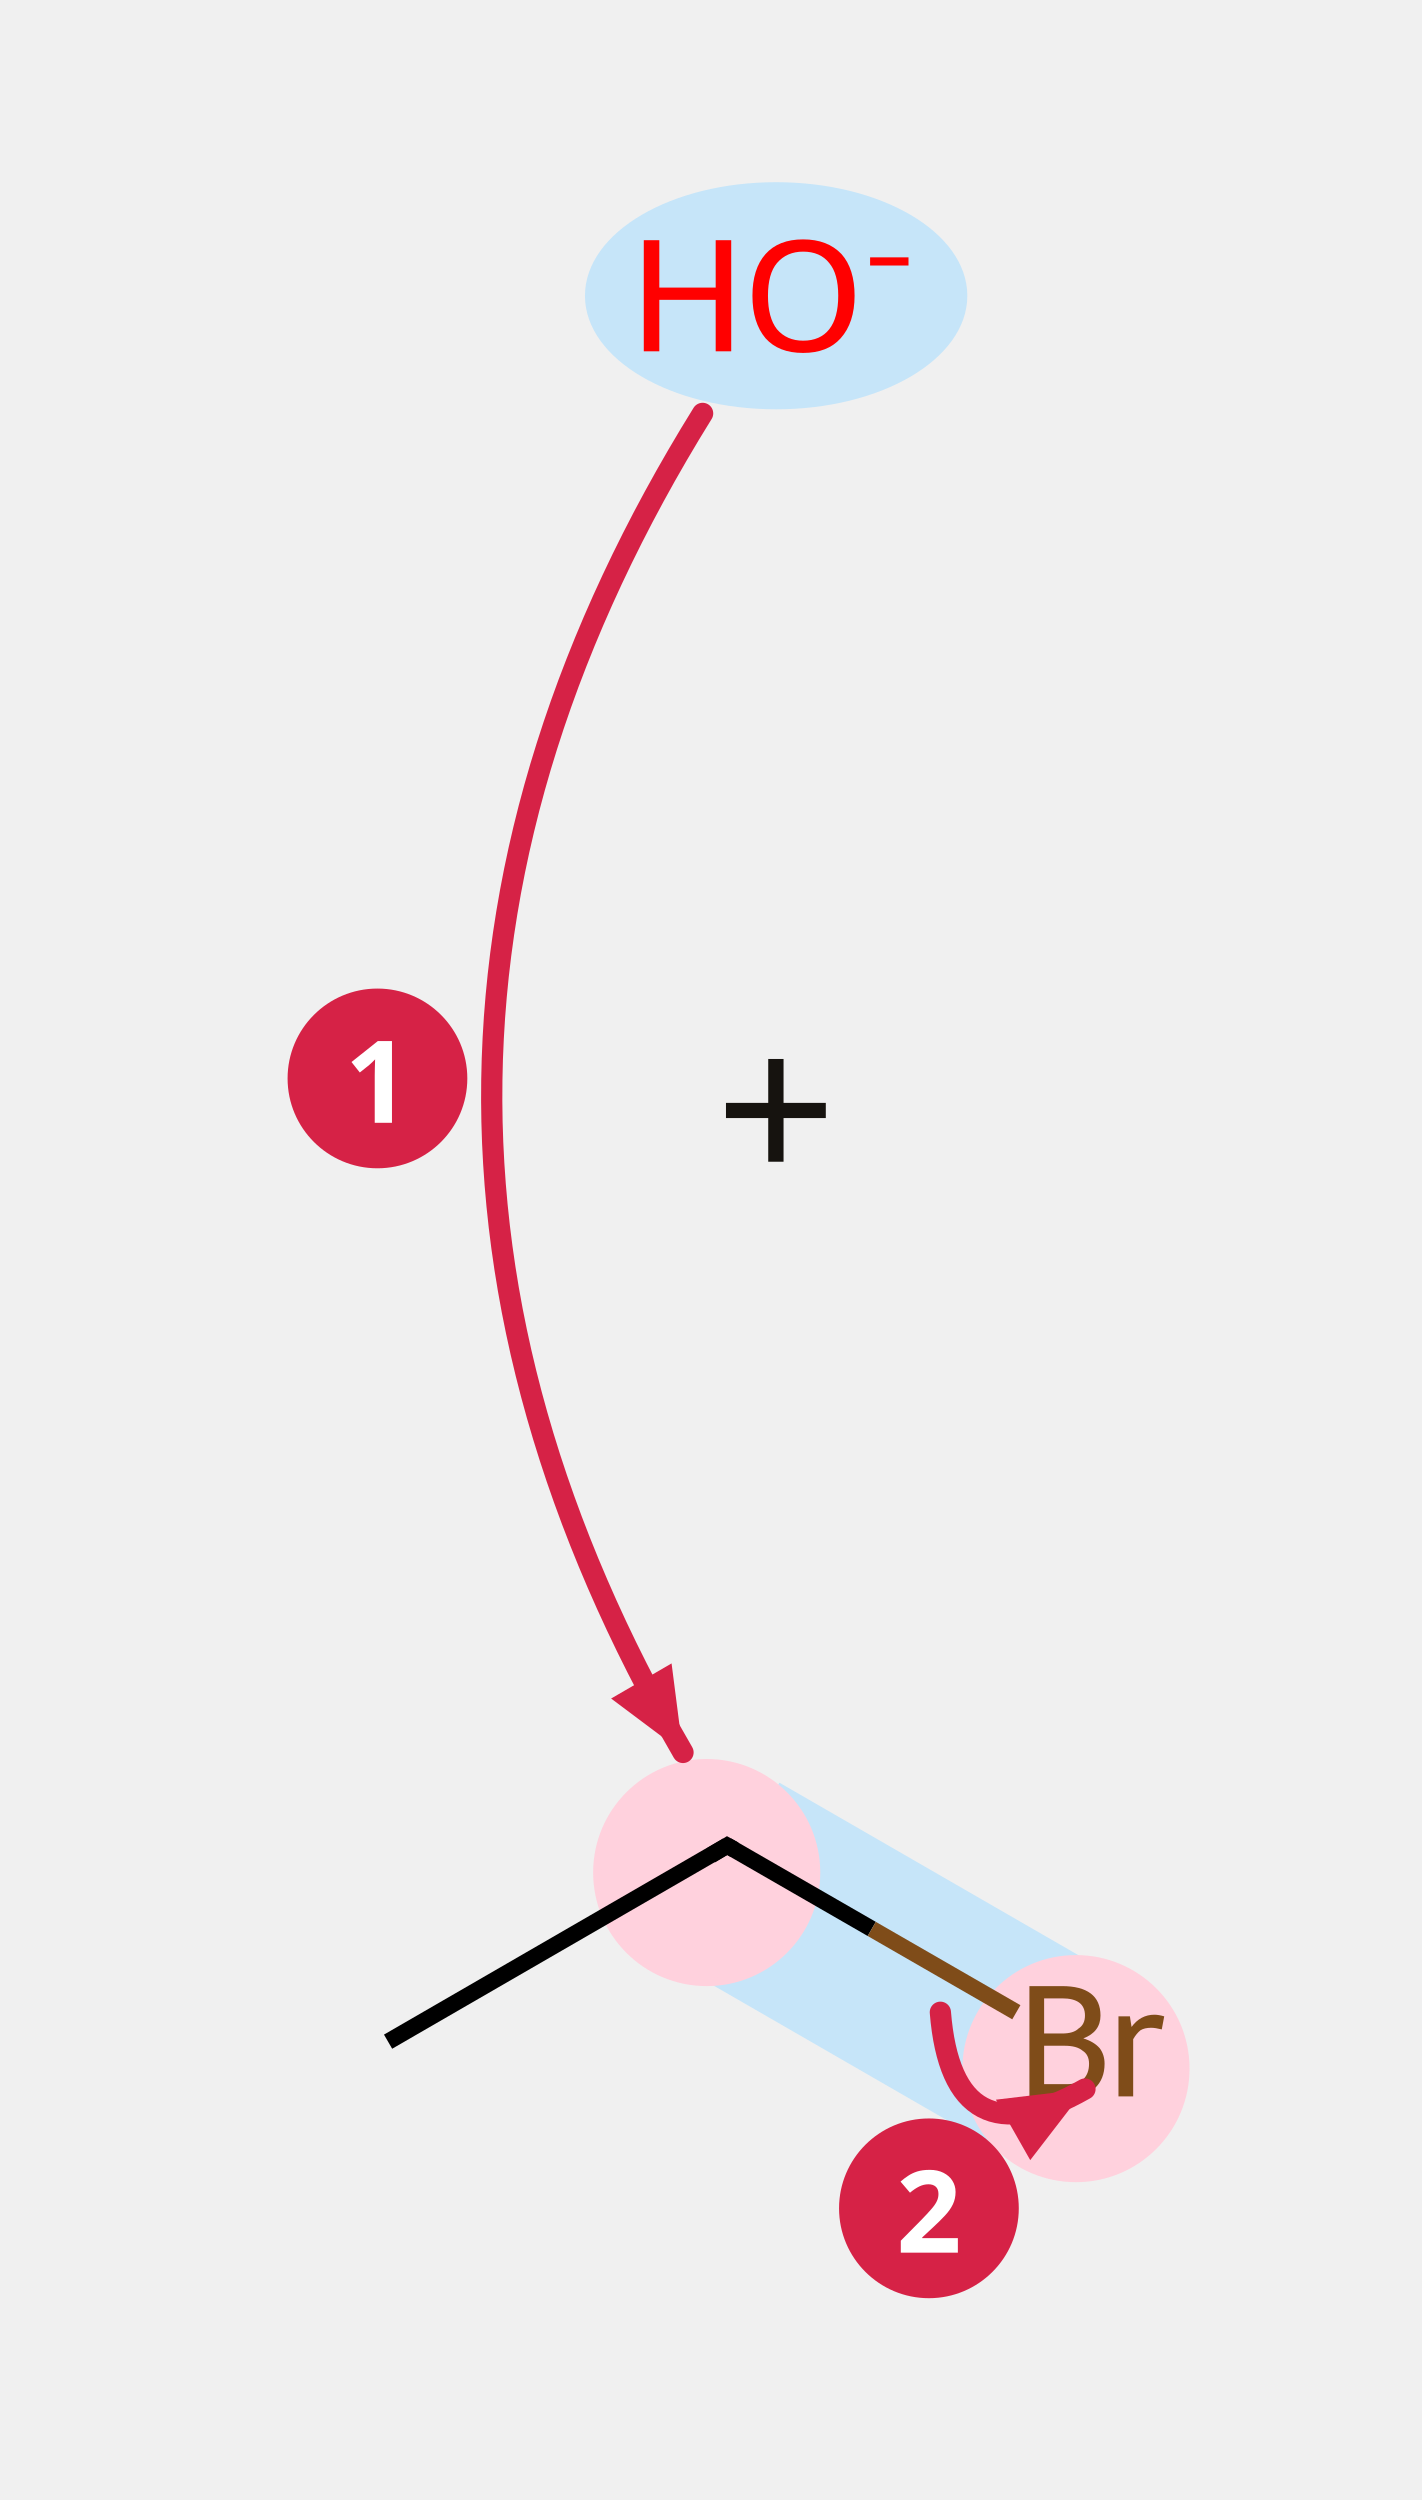
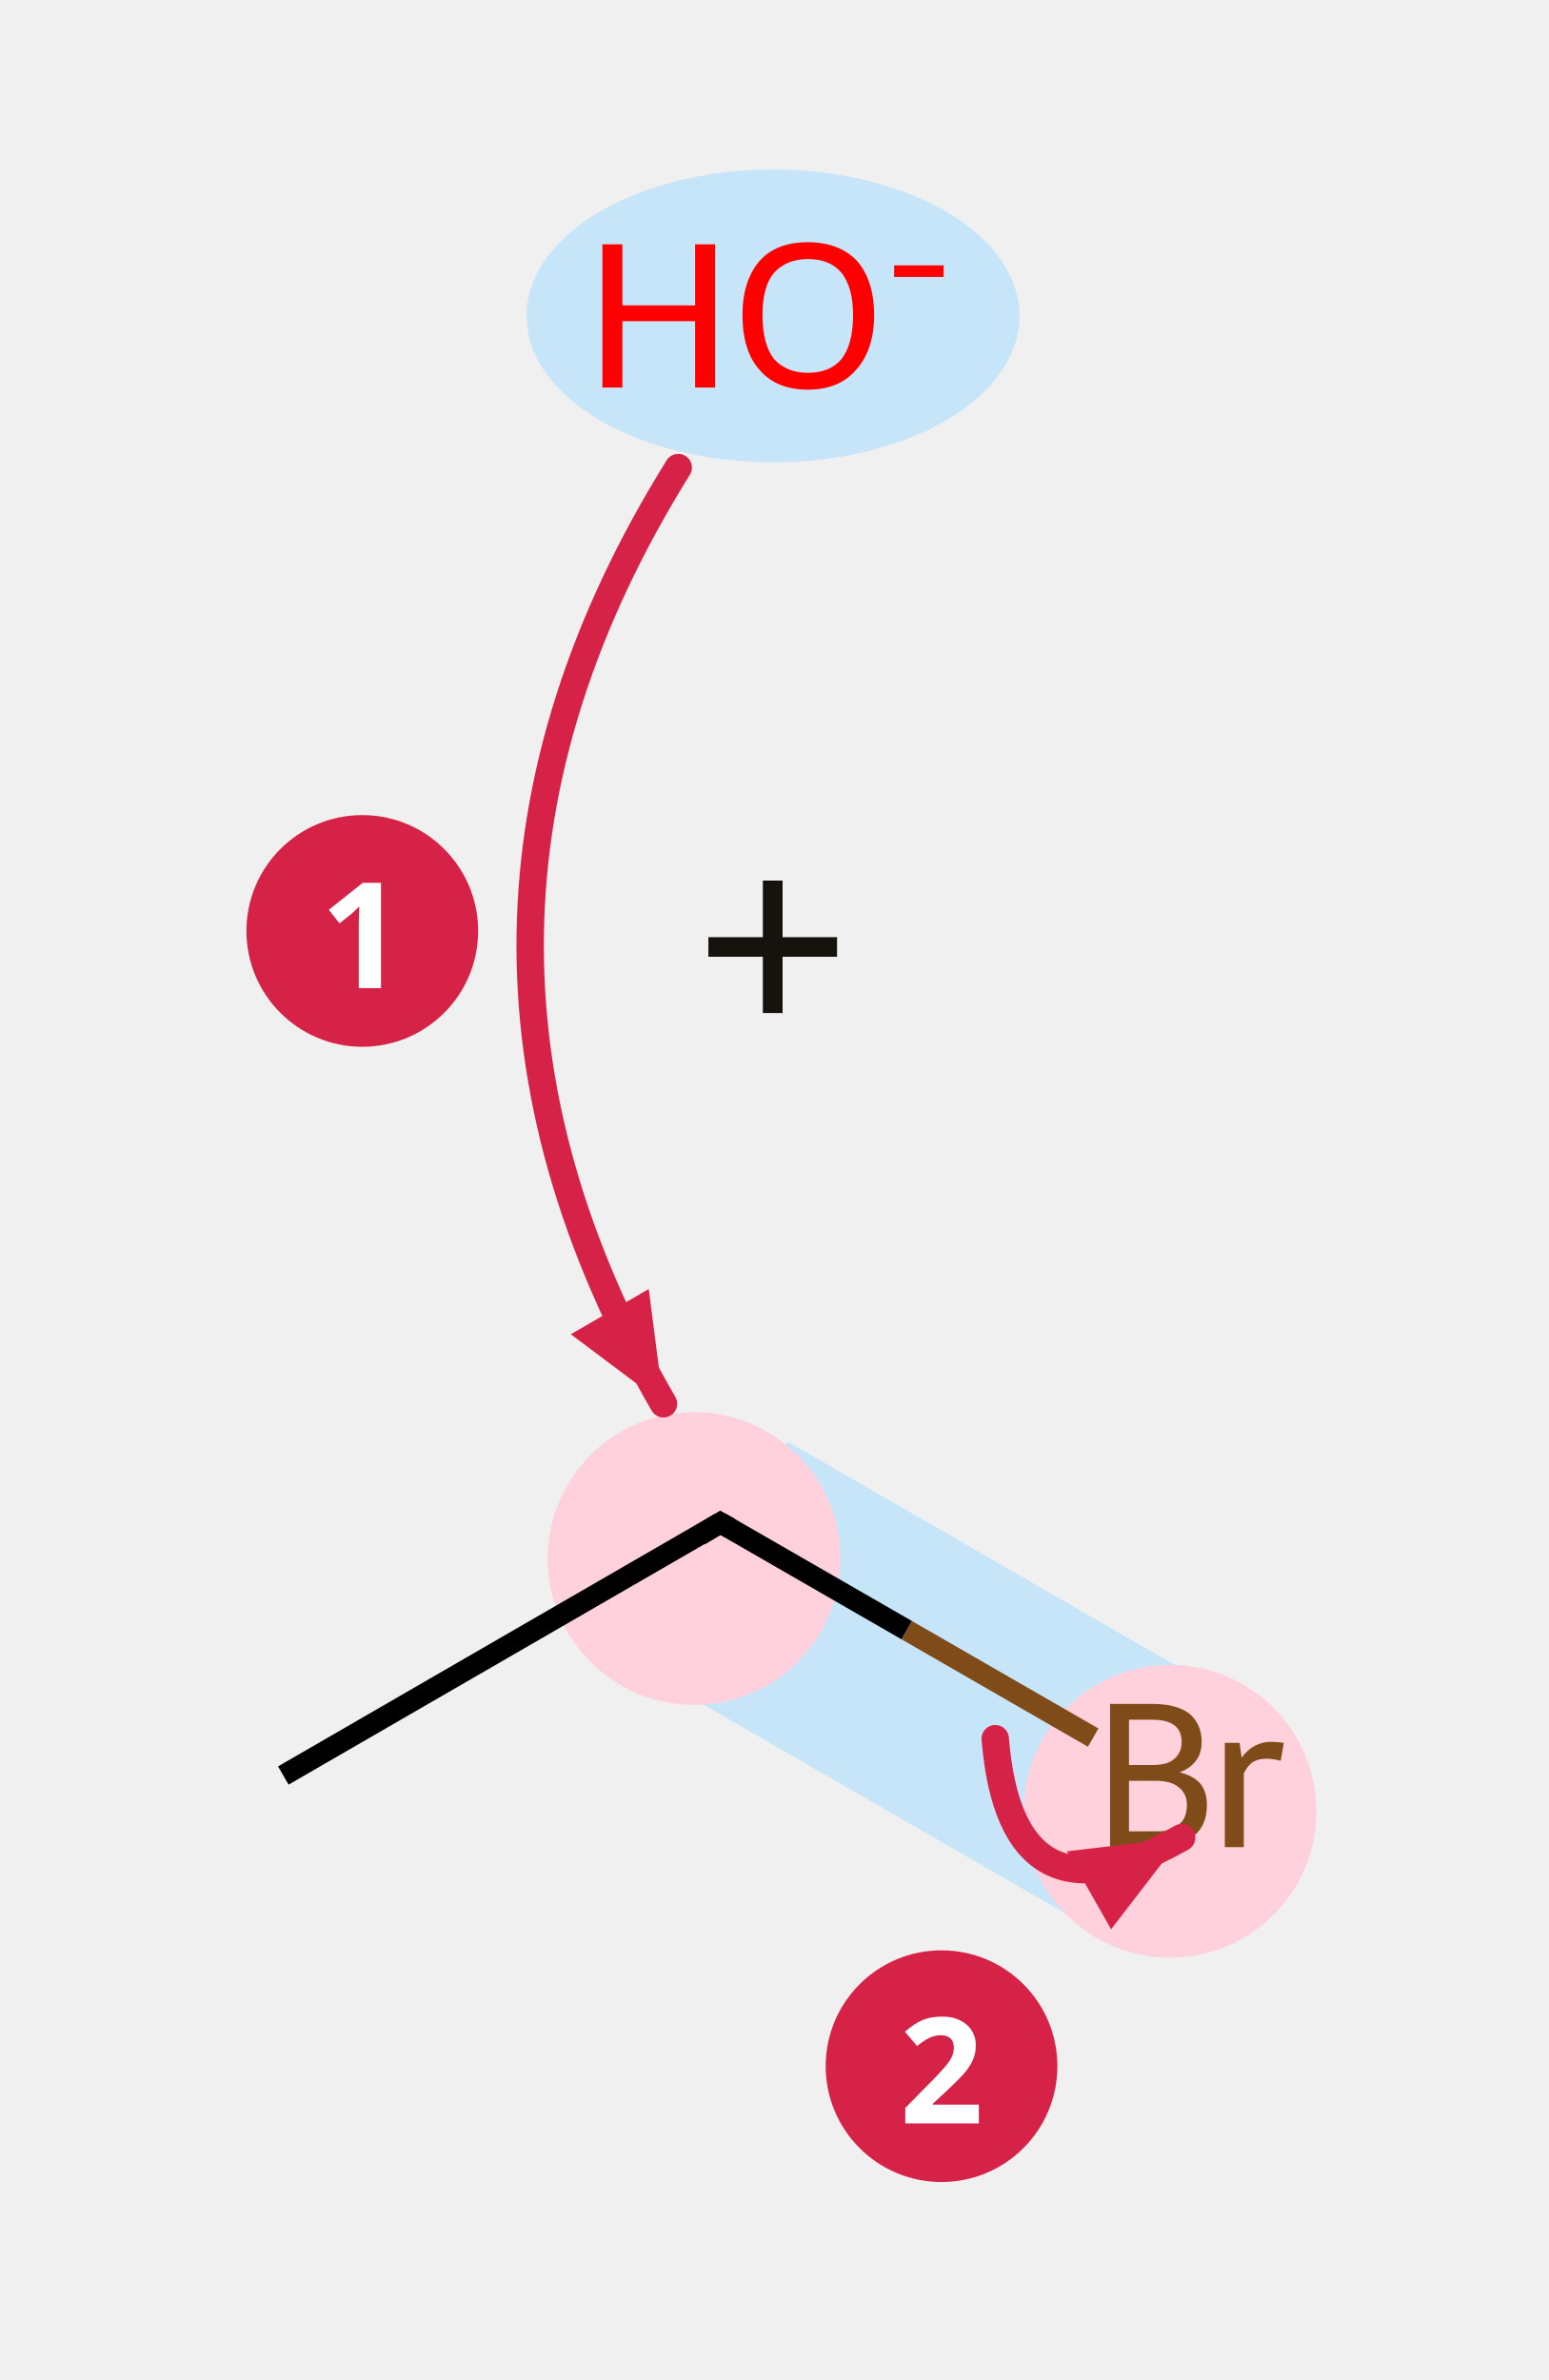
- <svg xmlns="http://www.w3.org/2000/svg" version="1.1" width="174px" height="306px" viewBox="20 66 174 306">
-   <g transform="translate(0, 0)">
-     <ellipse cx="115.0" cy="102.2" rx="22.9" ry="13.4" class="atom-0" style="fill:#C6E5F9;fill-rule:evenodd;stroke:#C6E5F9;stroke-width:1.0px;stroke-linecap:butt;stroke-linejoin:miter;stroke-opacity:1" />
-     <path class="atom-0" d="M 98.8 95.4 L 100.7 95.4 L 100.7 101.2 L 107.6 101.2 L 107.6 95.4 L 109.5 95.4 L 109.5 109.0 L 107.6 109.0 L 107.6 102.7 L 100.7 102.7 L 100.7 109.0 L 98.8 109.0 L 98.8 95.4 " fill="#FF0000" />
-     <path class="atom-0" d="M 112.1 102.2 Q 112.1 98.9, 113.7 97.1 Q 115.3 95.3, 118.3 95.3 Q 121.3 95.3, 123.0 97.1 Q 124.6 98.9, 124.6 102.2 Q 124.6 105.5, 122.9 107.4 Q 121.3 109.2, 118.3 109.2 Q 115.3 109.2, 113.7 107.4 Q 112.1 105.5, 112.1 102.2 M 118.3 107.7 Q 120.4 107.7, 121.5 106.3 Q 122.6 104.9, 122.6 102.2 Q 122.6 99.5, 121.5 98.2 Q 120.4 96.8, 118.3 96.8 Q 116.3 96.8, 115.1 98.2 Q 114.0 99.5, 114.0 102.2 Q 114.0 104.9, 115.1 106.3 Q 116.3 107.7, 118.3 107.7 " fill="#FF0000" />
-     <path class="atom-0" d="M 126.5 97.5 L 131.2 97.5 L 131.2 98.5 L 126.5 98.5 L 126.5 97.5 " fill="#FF0000" />
+ <svg xmlns="http://www.w3.org/2000/svg" version="1.1" width="147px" height="226px" viewBox="0 0 147 226">
+   <g transform="translate(-46.6, -80.0)">
+     <ellipse cx="120.0" cy="110.0" rx="22.9" ry="13.4" class="atom-0" style="fill:#C6E5F9;fill-rule:evenodd;stroke:#C6E5F9;stroke-width:1.0px;stroke-linecap:butt;stroke-linejoin:miter;stroke-opacity:1" />
+     <path class="atom-0" d="M 103.8 103.2 L 105.7 103.2 L 105.7 109.0 L 112.6 109.0 L 112.6 103.2 L 114.5 103.2 L 114.5 116.8 L 112.6 116.8 L 112.6 110.5 L 105.7 110.5 L 105.7 116.8 L 103.8 116.8 L 103.8 103.2 " fill="#FF0000" />
+     <path class="atom-0" d="M 117.1 109.9 Q 117.1 106.7, 118.7 104.8 Q 120.3 103.0, 123.3 103.0 Q 126.3 103.0, 128.0 104.8 Q 129.6 106.7, 129.6 109.9 Q 129.6 113.2, 127.9 115.1 Q 126.3 117.0, 123.3 117.0 Q 120.3 117.0, 118.7 115.1 Q 117.1 113.3, 117.1 109.9 M 123.3 115.4 Q 125.4 115.4, 126.5 114.1 Q 127.6 112.7, 127.6 109.9 Q 127.6 107.3, 126.5 105.9 Q 125.4 104.6, 123.3 104.6 Q 121.3 104.6, 120.1 105.9 Q 119.0 107.2, 119.0 109.9 Q 119.0 112.7, 120.1 114.1 Q 121.3 115.4, 123.3 115.4 " fill="#FF0000" />
+     <path class="atom-0" d="M 131.5 105.2 L 136.2 105.2 L 136.2 106.3 L 131.5 106.3 L 131.5 105.2 " fill="#FF0000" />
  </g>
-   <g transform="translate(0, 205)">
-     <path class="bond-1 atom-1 atom-2" d="M 115.4,79.2 L 157.0,103.2 L 144.2,125.3 L 102.6,101.3 Z" style="fill:#C6E5F9;fill-rule:evenodd;fill-opacity:1;stroke:#C6E5F9;stroke-width:0.0px;stroke-linecap:butt;stroke-linejoin:miter;stroke-miterlimit:10;stroke-opacity:1;" />
-     <ellipse cx="106.5" cy="90.2" rx="13.4" ry="13.4" class="atom-1" style="fill:#FFD1DD;fill-rule:evenodd;stroke:#FFD1DD;stroke-width:1.0px;stroke-linecap:butt;stroke-linejoin:miter;stroke-opacity:1" />
-     <ellipse cx="151.7" cy="114.2" rx="13.4" ry="13.4" class="atom-2" style="fill:#FFD1DD;fill-rule:evenodd;stroke:#FFD1DD;stroke-width:1.0px;stroke-linecap:butt;stroke-linejoin:miter;stroke-opacity:1" />
-     <path class="bond-0 atom-0 atom-1" d="M 67.5,110.9 L 109.0,86.9" style="fill:none;fill-rule:evenodd;stroke:#000000;stroke-width:2.0px;stroke-linecap:butt;stroke-linejoin:miter;stroke-opacity:1" />
-     <path class="bond-1 atom-1 atom-2" d="M 109.0,86.9 L 126.7,97.1" style="fill:none;fill-rule:evenodd;stroke:#000000;stroke-width:2.0px;stroke-linecap:butt;stroke-linejoin:miter;stroke-opacity:1" />
-     <path class="bond-1 atom-1 atom-2" d="M 126.7,97.1 L 144.4,107.3" style="fill:none;fill-rule:evenodd;stroke:#7F4C19;stroke-width:2.0px;stroke-linecap:butt;stroke-linejoin:miter;stroke-opacity:1" />
-     <path d="M 107.0,88.1 L 109.0,86.9 L 109.9,87.4" style="fill:none;stroke:#000000;stroke-width:2.0px;stroke-linecap:butt;stroke-linejoin:miter;stroke-miterlimit:10;stroke-opacity:1;" />
-     <path class="atom-2" d="M 152.6 110.5 Q 153.9 110.9, 154.6 111.7 Q 155.2 112.5, 155.2 113.6 Q 155.2 115.5, 154.0 116.6 Q 152.8 117.6, 150.6 117.6 L 146.0 117.6 L 146.0 104.1 L 150.0 104.1 Q 152.3 104.1, 153.5 105.0 Q 154.7 105.9, 154.7 107.7 Q 154.7 109.7, 152.6 110.5 M 147.8 105.6 L 147.8 109.9 L 150.0 109.9 Q 151.4 109.9, 152.0 109.3 Q 152.8 108.8, 152.8 107.7 Q 152.8 105.6, 150.0 105.6 L 147.8 105.6 M 150.6 116.1 Q 151.9 116.1, 152.6 115.5 Q 153.3 114.8, 153.3 113.6 Q 153.3 112.5, 152.5 112.0 Q 151.8 111.4, 150.3 111.4 L 147.8 111.4 L 147.8 116.1 L 150.6 116.1 " fill="#7F4C19" />
-     <path class="atom-2" d="M 158.3 107.8 L 158.5 109.1 Q 159.6 107.6, 161.3 107.6 Q 161.8 107.6, 162.5 107.8 L 162.2 109.4 Q 161.4 109.2, 160.9 109.2 Q 160.1 109.2, 159.6 109.5 Q 159.1 109.9, 158.7 110.6 L 158.7 117.6 L 156.9 117.6 L 156.9 107.8 L 158.3 107.8 " fill="#7F4C19" />
+   <g transform="translate(-45.6, 50.0)">
+     <path class="bond-1 atom-1 atom-2" d="M 120.4,86.9 L 162.0,110.9 L 149.2,133.1 L 107.6,109.1 Z" style="fill:#C6E5F9;fill-rule:evenodd;fill-opacity:1;stroke:#C6E5F9;stroke-width:0.0px;stroke-linecap:butt;stroke-linejoin:miter;stroke-miterlimit:10;stroke-opacity:1;" />
+     <ellipse cx="111.5" cy="98.0" rx="13.4" ry="13.4" class="atom-1" style="fill:#FFD1DD;fill-rule:evenodd;stroke:#FFD1DD;stroke-width:1.0px;stroke-linecap:butt;stroke-linejoin:miter;stroke-opacity:1" />
+     <ellipse cx="156.7" cy="122.0" rx="13.4" ry="13.4" class="atom-2" style="fill:#FFD1DD;fill-rule:evenodd;stroke:#FFD1DD;stroke-width:1.0px;stroke-linecap:butt;stroke-linejoin:miter;stroke-opacity:1" />
+     <path class="bond-0 atom-0 atom-1" d="M 72.5,118.6 L 114.0,94.6" style="fill:none;fill-rule:evenodd;stroke:#000000;stroke-width:2.0px;stroke-linecap:butt;stroke-linejoin:miter;stroke-opacity:1" />
+     <path class="bond-1 atom-1 atom-2" d="M 114.0,94.6 L 131.7,104.8" style="fill:none;fill-rule:evenodd;stroke:#000000;stroke-width:2.0px;stroke-linecap:butt;stroke-linejoin:miter;stroke-opacity:1" />
+     <path class="bond-1 atom-1 atom-2" d="M 131.7,104.8 L 149.4,115.0" style="fill:none;fill-rule:evenodd;stroke:#7F4C19;stroke-width:2.0px;stroke-linecap:butt;stroke-linejoin:miter;stroke-opacity:1" />
+     <path d="M 112.0,95.8 L 114.0,94.6 L 114.9,95.1" style="fill:none;stroke:#000000;stroke-width:2.0px;stroke-linecap:butt;stroke-linejoin:miter;stroke-miterlimit:10;stroke-opacity:1;" />
+     <path class="atom-2" d="M 157.6 118.3 Q 158.9 118.6, 159.6 119.4 Q 160.2 120.2, 160.2 121.4 Q 160.2 123.3, 159.0 124.3 Q 157.8 125.4, 155.6 125.4 L 151.0 125.4 L 151.0 111.8 L 155.0 111.8 Q 157.3 111.8, 158.5 112.7 Q 159.7 113.7, 159.7 115.4 Q 159.7 117.5, 157.6 118.3 M 152.8 113.3 L 152.8 117.6 L 155.0 117.6 Q 156.4 117.6, 157.0 117.1 Q 157.8 116.5, 157.8 115.4 Q 157.8 113.3, 155.0 113.3 L 152.8 113.3 M 155.6 123.9 Q 156.9 123.9, 157.6 123.2 Q 158.3 122.6, 158.3 121.4 Q 158.3 120.3, 157.5 119.7 Q 156.8 119.1, 155.3 119.1 L 152.8 119.1 L 152.8 123.9 L 155.6 123.9 " fill="#7F4C19" />
+     <path class="atom-2" d="M 163.3 115.5 L 163.5 116.9 Q 164.6 115.4, 166.3 115.4 Q 166.8 115.4, 167.5 115.5 L 167.2 117.2 Q 166.4 117.0, 165.9 117.0 Q 165.1 117.0, 164.6 117.3 Q 164.1 117.6, 163.7 118.4 L 163.7 125.4 L 161.9 125.4 L 161.9 115.5 L 163.3 115.5 " fill="#7F4C19" />
  </g>
-   <text x="115" y="201" text-anchor="middle" dominant-baseline="central" font-family="Karla, sans-serif" font-size="26" fill="#16130F">+</text>
-   <path d="M 106.0,116.6 Q 55.6,197.8 103.6,280.5" fill="none" stroke="#D62246" stroke-width="2.6" stroke-linecap="round" />
-   <polygon points="103.6,280.5 94.8,273.9 102.2,269.6" fill="#D62246" />
-   <circle cx="66.2" cy="198.0" r="11" fill="#D62246" />
-   <text x="66.2" y="198.0" text-anchor="middle" dominant-baseline="central" font-family="Karla, sans-serif" font-size="14" font-weight="700" fill="#FFFFFF">1</text>
-   <path d="M 135.1,312.3 Q 136.6,330.9 152.8,321.7" fill="none" stroke="#D62246" stroke-width="2.6" stroke-linecap="round" />
-   <polygon points="152.8,321.7 146.1,330.4 141.9,323.0" fill="#D62246" />
-   <circle cx="133.7" cy="336.3" r="11" fill="#D62246" />
-   <text x="133.7" y="336.3" text-anchor="middle" dominant-baseline="central" font-family="Karla, sans-serif" font-size="14" font-weight="700" fill="#FFFFFF">2</text>
+   <text x="73.4" y="89.0" text-anchor="middle" dominant-baseline="central" font-family="Karla, sans-serif" font-size="26" fill="#16130F">+</text>
+   <path d="M 64.4,44.4 Q 37.0,88.4 63.0,133.3" fill="none" stroke="#D62246" stroke-width="2.6" stroke-linecap="round" />
+   <polygon points="63.0,133.3 54.2,126.7 61.6,122.4" fill="#D62246" />
+   <circle cx="34.4" cy="88.4" r="11" fill="#D62246" />
+   <text x="34.4" y="88.4" text-anchor="middle" dominant-baseline="central" font-family="Karla, sans-serif" font-size="14" font-weight="700" fill="#FFFFFF">1</text>
+   <path d="M 94.5,165.1 Q 96.0,183.7 112.2,174.5" fill="none" stroke="#D62246" stroke-width="2.6" stroke-linecap="round" />
+   <polygon points="112.2,174.5 105.5,183.2 101.3,175.8" fill="#D62246" />
+   <circle cx="89.4" cy="196.2" r="11" fill="#D62246" />
+   <text x="89.4" y="196.2" text-anchor="middle" dominant-baseline="central" font-family="Karla, sans-serif" font-size="14" font-weight="700" fill="#FFFFFF">2</text>
</svg>
